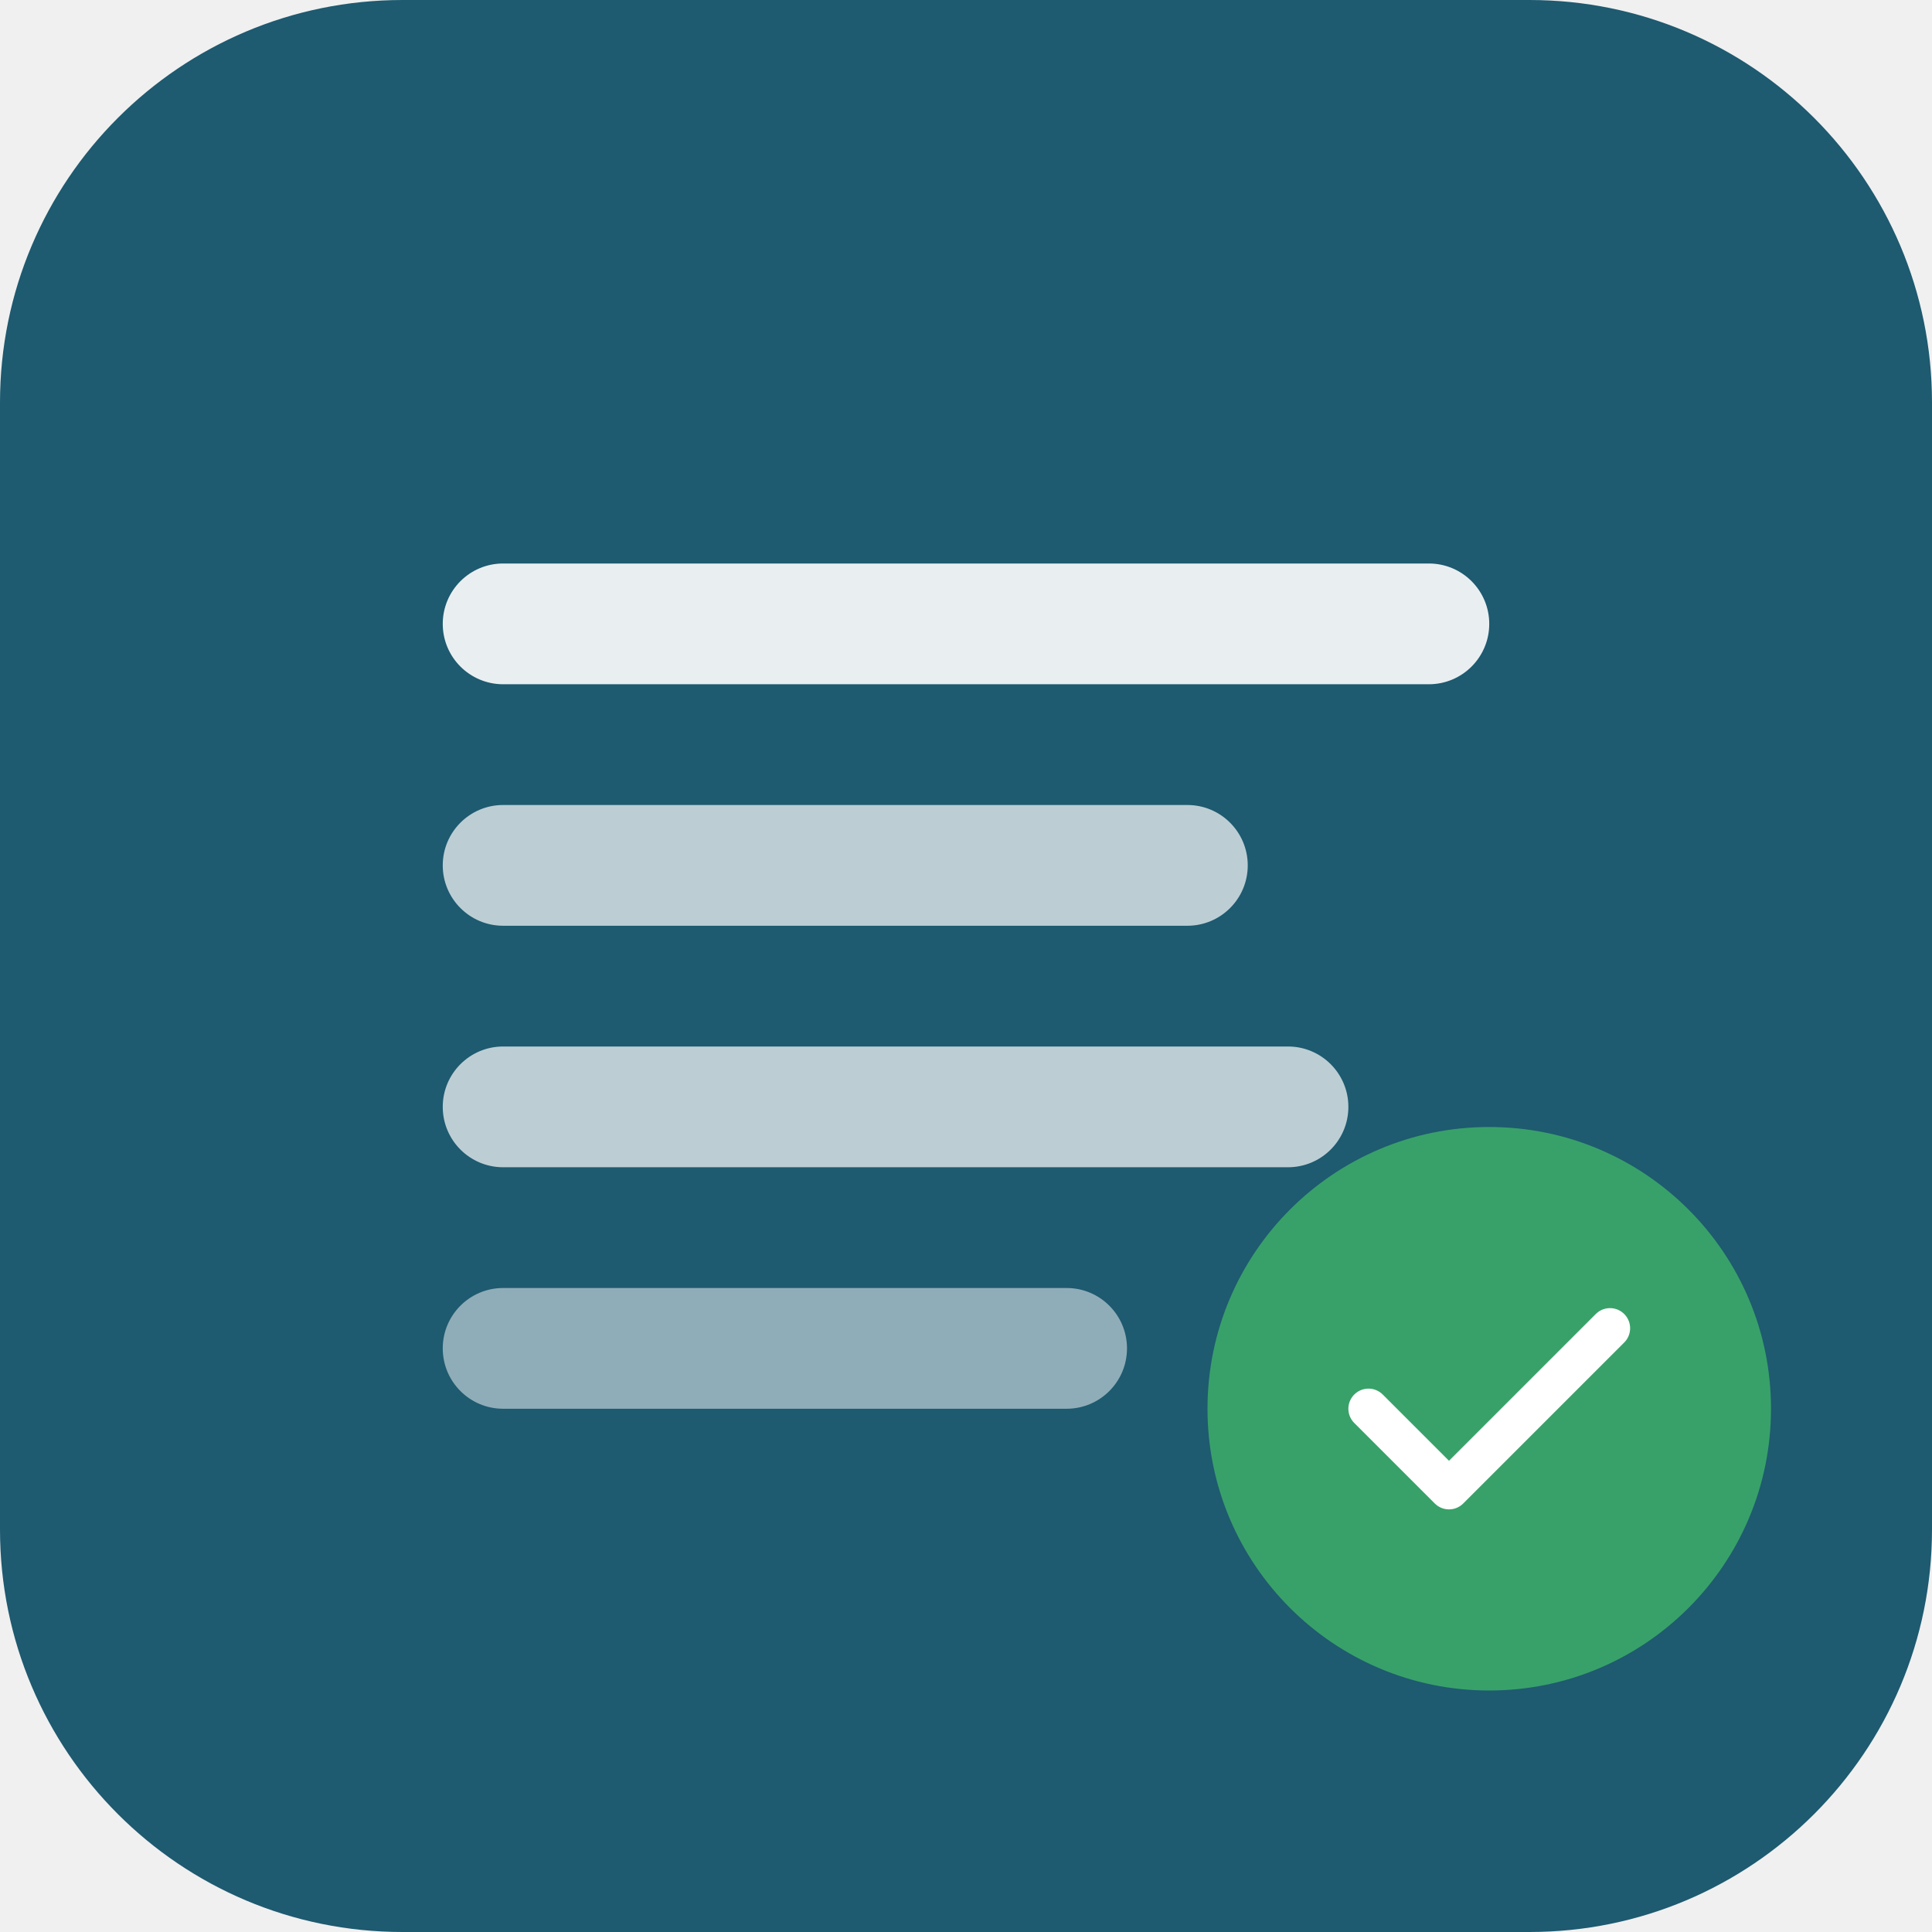
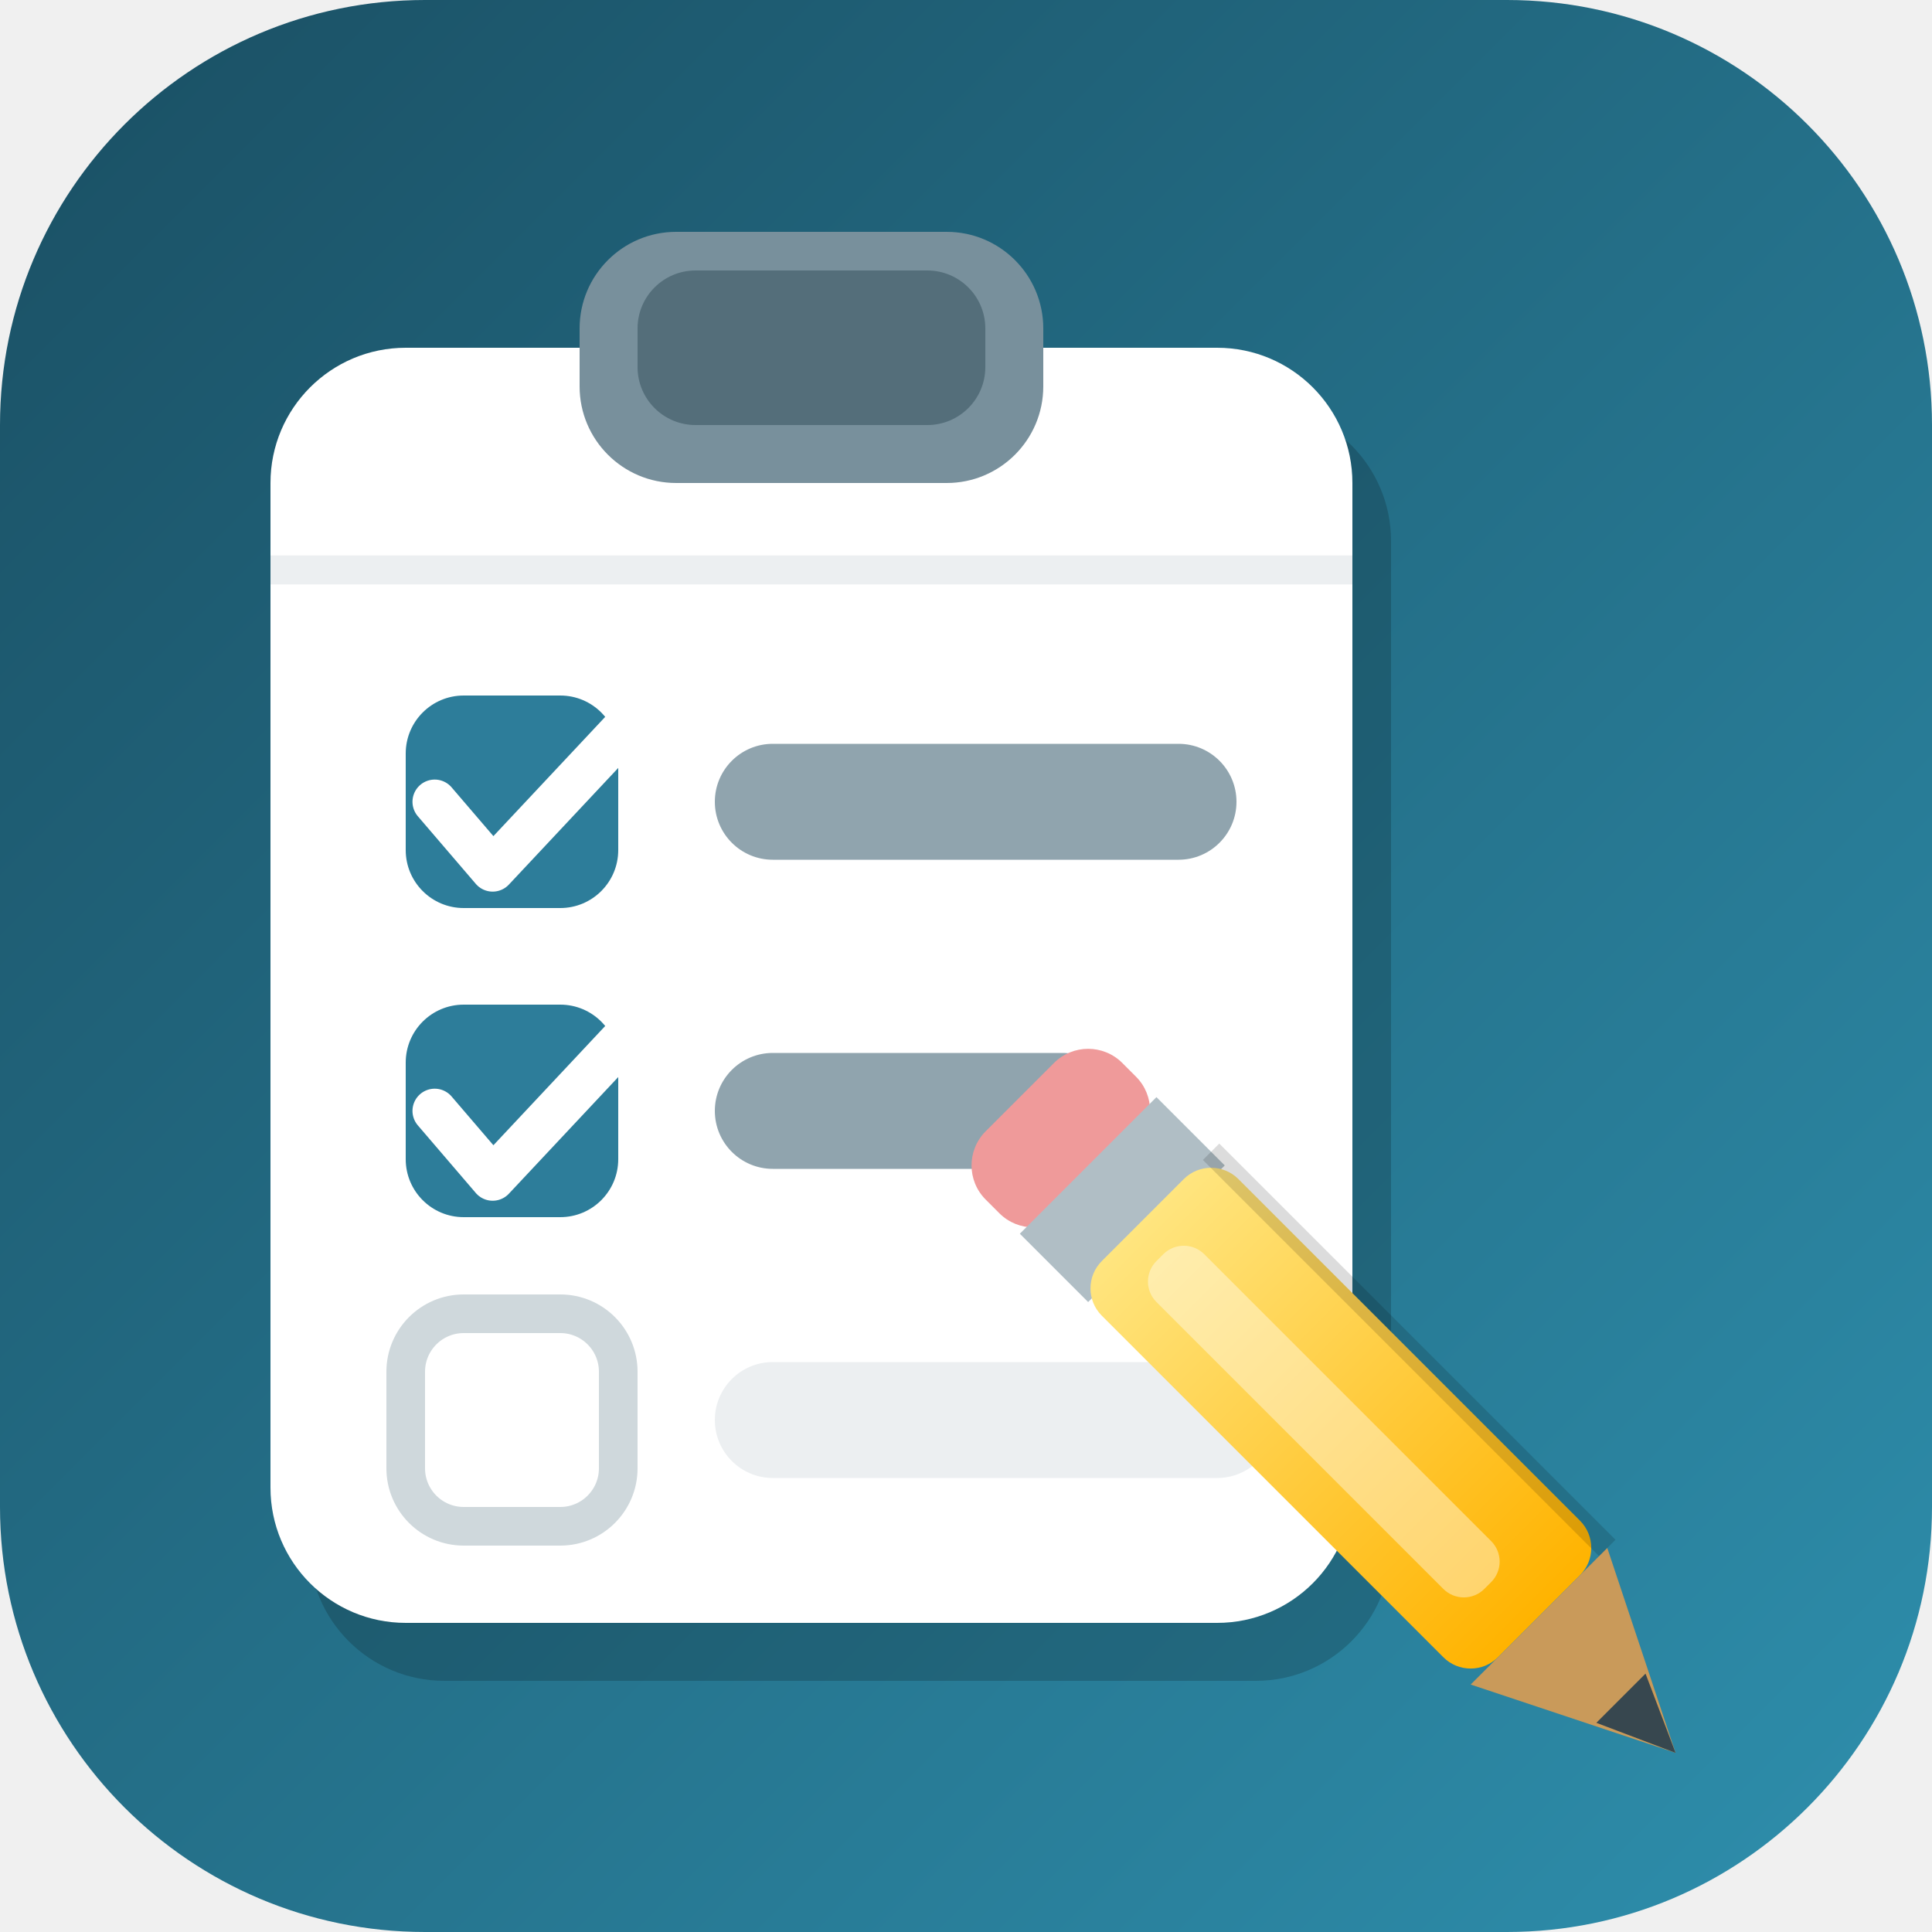
- <svg xmlns="http://www.w3.org/2000/svg" width="192" height="192" viewBox="0 0 192 192">
-   <rect width="192" height="192" rx="40" fill="#1E5A70" />
-   <rect x="44" y="56" width="104" height="12" rx="6" fill="white" opacity="0.9" />
-   <rect x="44" y="80" width="80" height="12" rx="6" fill="white" opacity="0.7" />
-   <rect x="44" y="104" width="90" height="12" rx="6" fill="white" opacity="0.7" />
-   <rect x="44" y="128" width="68" height="12" rx="6" fill="white" opacity="0.5" />
-   <circle cx="148" cy="140" r="28" fill="#38A169" />
-   <path d="M136 140 l8 8 l16-16" stroke="white" stroke-width="4" fill="none" stroke-linecap="round" stroke-linejoin="round" />
+ <svg xmlns="http://www.w3.org/2000/svg" width="192" height="192" viewBox="0 0 100 100">
+   <defs>
+     <linearGradient id="bg192" x1="0" y1="0" x2="100" y2="100" gradientUnits="userSpaceOnUse">
+       <stop offset="0%" stop-color="#1A4F63" />
+       <stop offset="100%" stop-color="#2E8FAD" />
+     </linearGradient>
+     <linearGradient id="penc192" x1="0" y1="0" x2="0" y2="1">
+       <stop offset="0%" stop-color="#FFE57F" />
+       <stop offset="100%" stop-color="#FFB300" />
+     </linearGradient>
+   </defs>
+   <rect width="100" height="100" rx="22" fill="url(#bg192)" />
+   <rect x="16" y="21" width="56" height="66" rx="7" fill="rgba(0,0,0,0.18)" />
+   <rect x="14" y="18" width="56" height="66" rx="7" fill="white" />
+   <rect x="30" y="12" width="24" height="13" rx="5" fill="#78909C" />
+   <rect x="33" y="14" width="18" height="8" rx="3" fill="#546E7A" />
+   <line x1="14" y1="29.5" x2="70" y2="29.5" stroke="#ECEFF1" stroke-width="1.5" />
+   <rect x="21" y="36" width="11" height="11" rx="3" fill="#2D7D9A" />
+   <polyline points="22.5,41.5 25.5,45 33,37" fill="none" stroke="white" stroke-width="2.3" stroke-linecap="round" stroke-linejoin="round" />
+   <rect x="37" y="38.5" width="27" height="6" rx="3" fill="#90A4AE" />
+   <rect x="21" y="52" width="11" height="11" rx="3" fill="#2D7D9A" />
+   <polyline points="22.5,57.5 25.5,61 33,53" fill="none" stroke="white" stroke-width="2.3" stroke-linecap="round" stroke-linejoin="round" />
+   <rect x="37" y="54.5" width="21" height="6" rx="3" fill="#90A4AE" />
+   <rect x="21" y="68" width="11" height="11" rx="3" fill="none" stroke="#CFD8DC" stroke-width="2" />
+   <rect x="37" y="70.5" width="29" height="6" rx="3" fill="#ECEFF1" />
+   <g transform="translate(74,78) rotate(-45)">
+     <rect x="-5" y="-30" width="10" height="6" rx="2.5" fill="#EF9A9A" />
+     <rect x="-5" y="-25" width="10" height="5" fill="#B0BEC5" />
+     <rect x="-5" y="-21" width="10" height="29" rx="2" fill="url(#penc192)" />
+     <polygon points="-5,8 5,8 0,18" fill="#C99A5A" />
+     <polygon points="-1.8,14 1.8,14 0,18" fill="#37474F" />
+     <rect x="-2.5" y="-19" width="3.5" height="24" rx="1.5" fill="rgba(255,255,255,0.4)" />
+     <line x1="5" y1="-21" x2="5" y2="8" stroke="rgba(0,0,0,0.14)" stroke-width="1.2" />
+   </g>
</svg>
